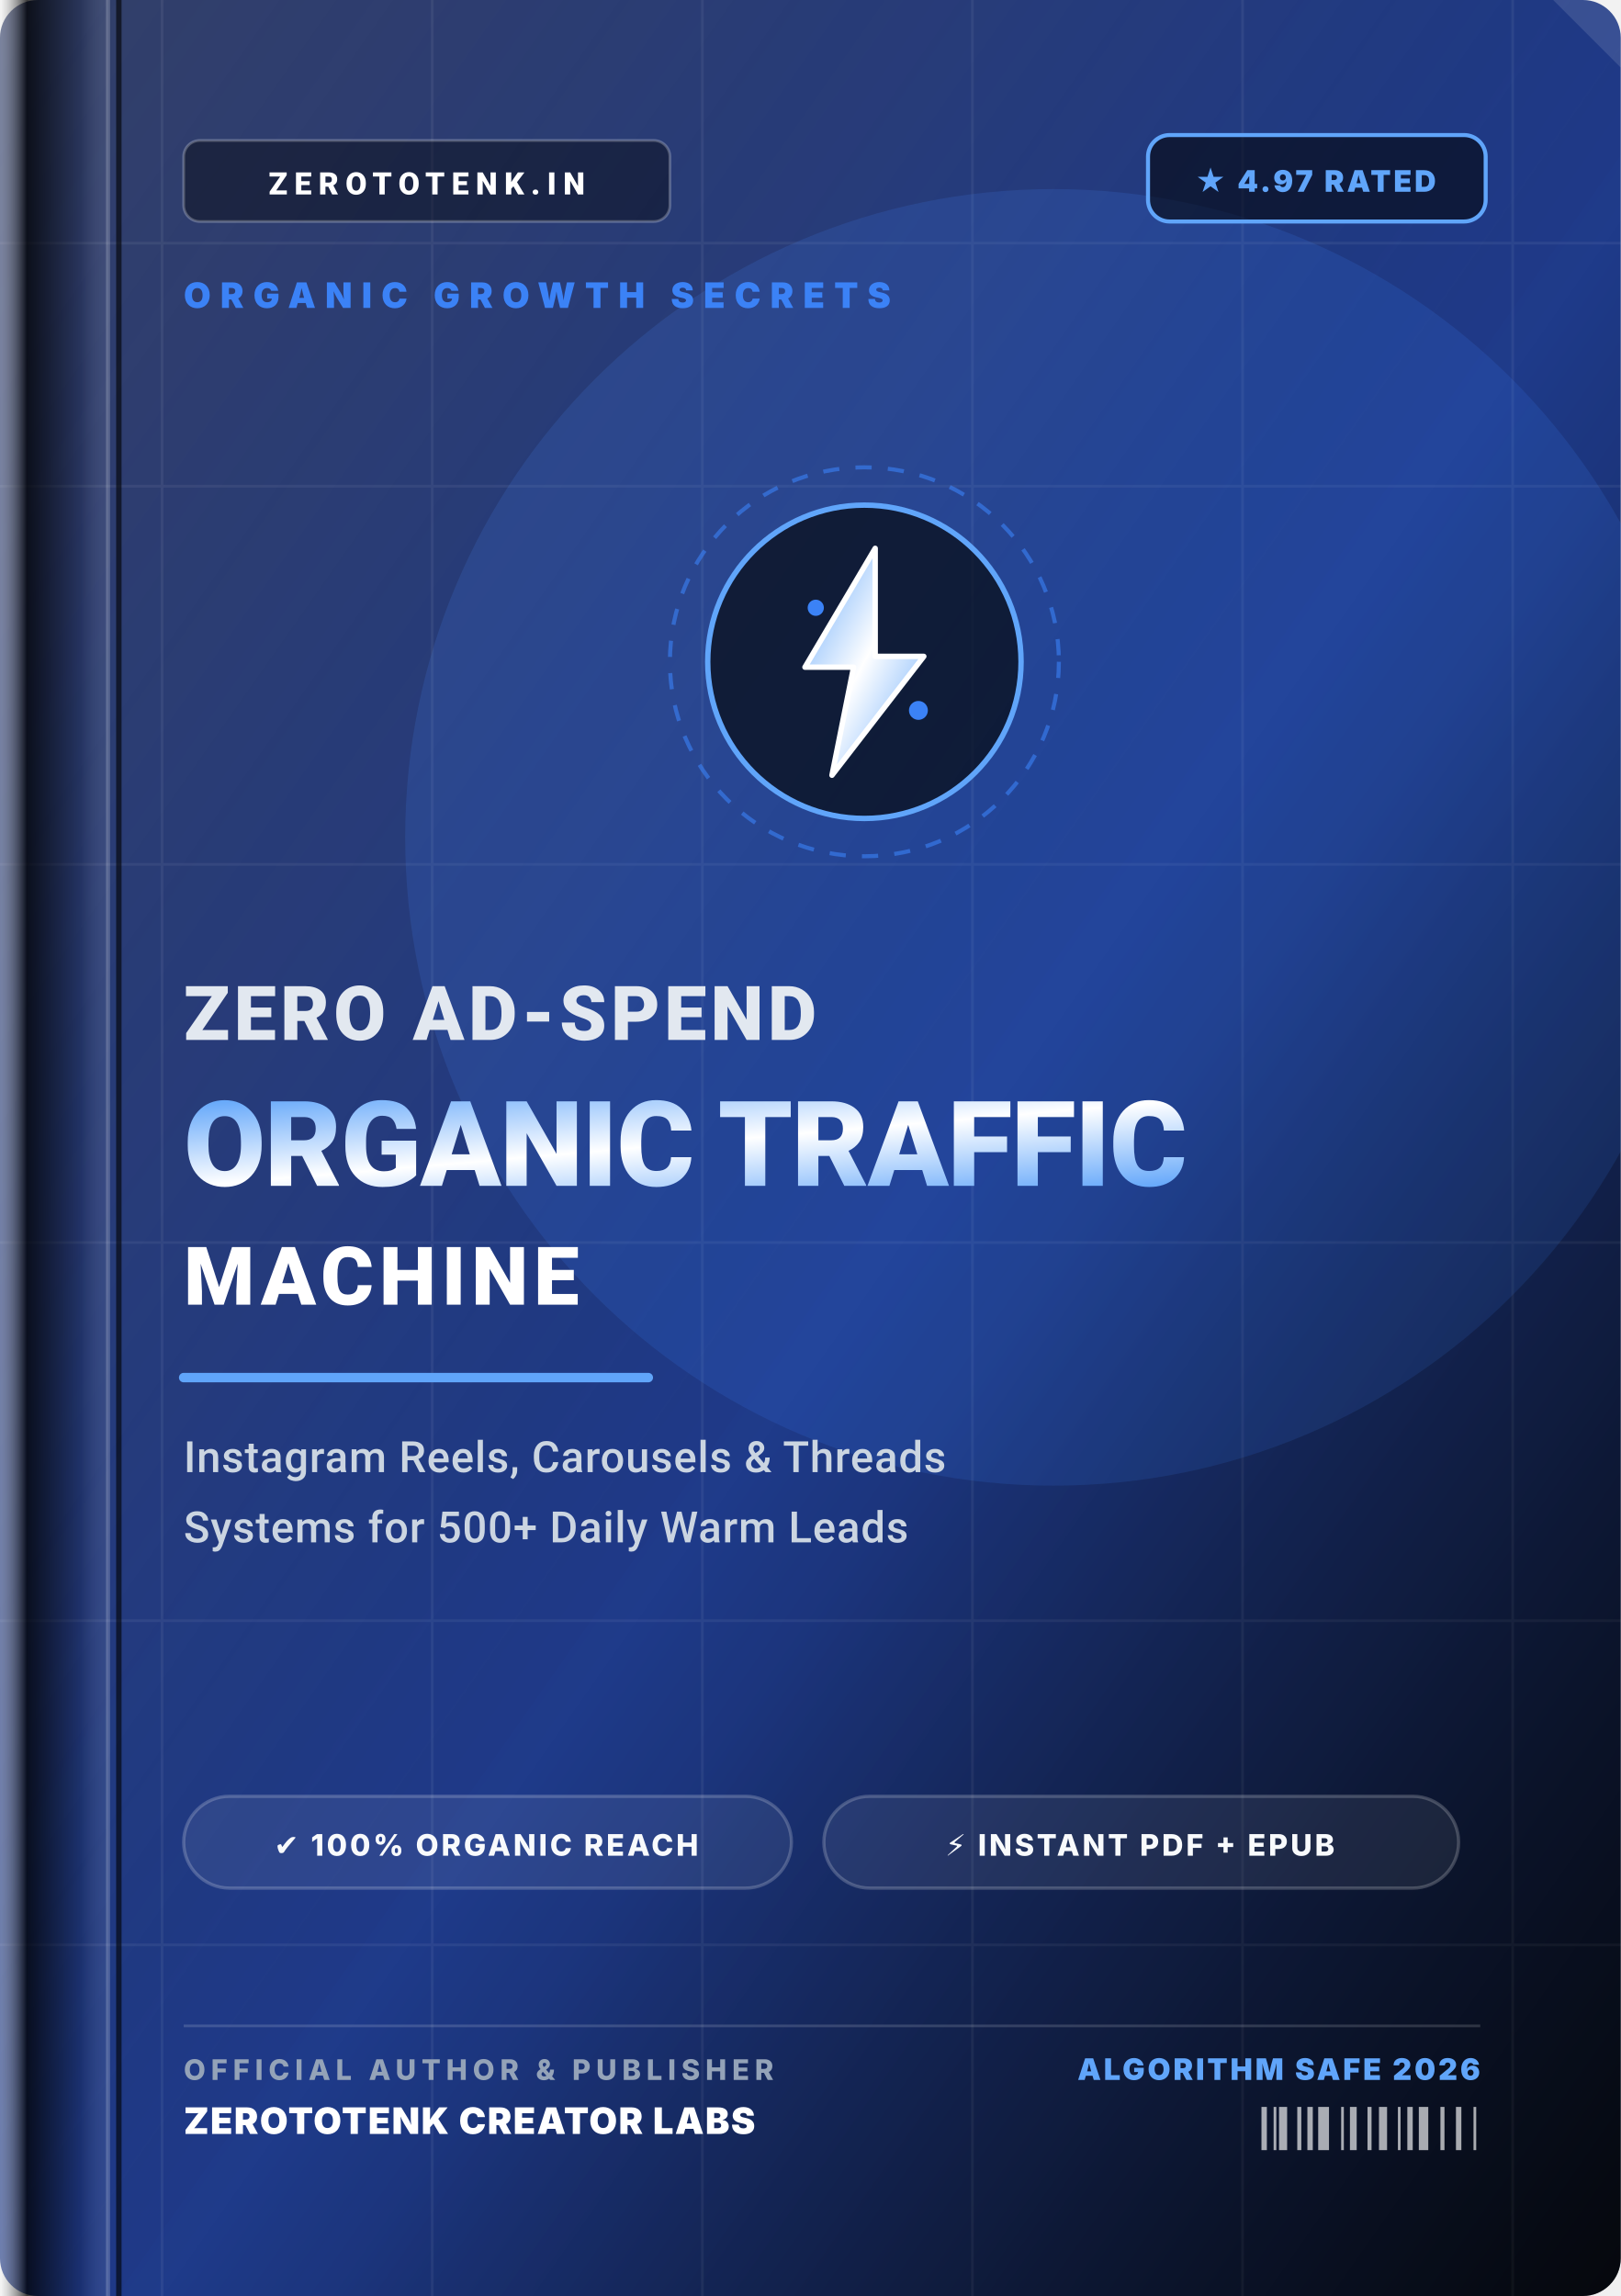
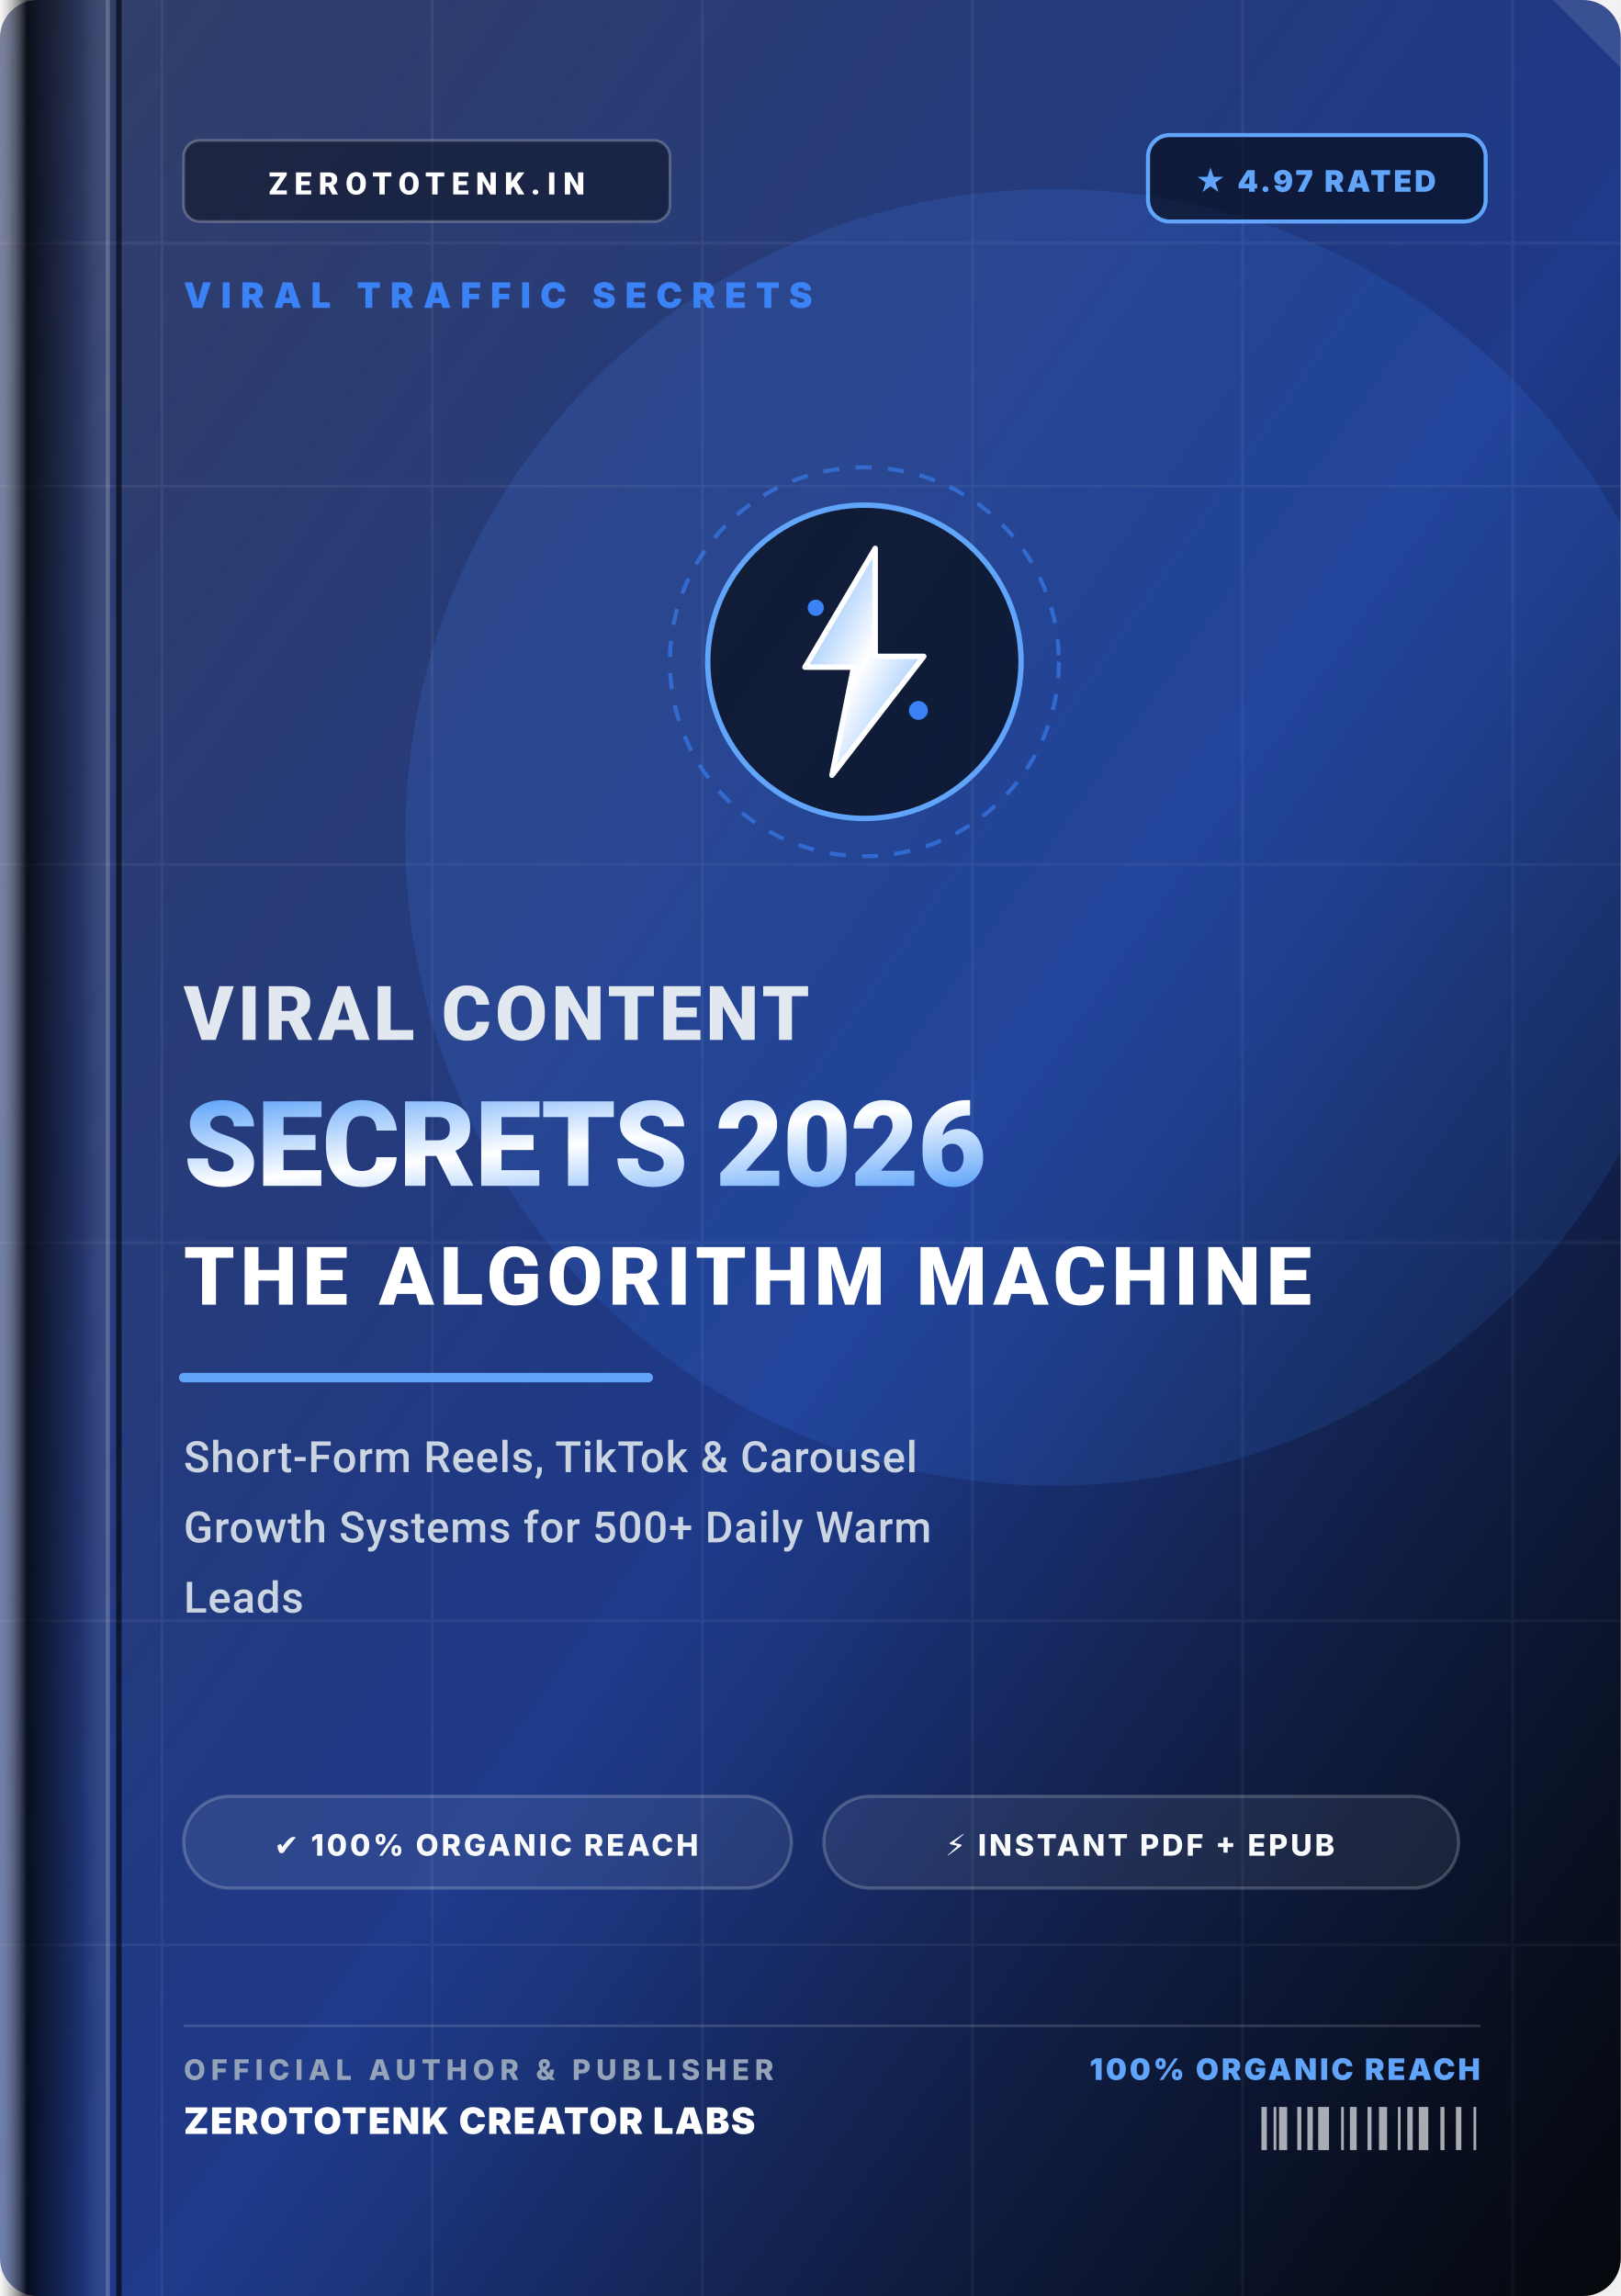
<svg xmlns="http://www.w3.org/2000/svg" viewBox="0 0 600 850" width="100%" height="100%">
  <defs>
    <linearGradient id="bg-zero-ad-spend-traffic-machine" x1="0%" y1="0%" x2="100%" y2="100%">
      <stop offset="0%" stop-color="#172554" />
      <stop offset="55%" stop-color="#1e3a8a" />
      <stop offset="100%" stop-color="#080c14" />
    </linearGradient>
    <linearGradient id="spineGrad" x1="0%" y1="0%" x2="100%" y2="0%">
      <stop offset="0%" stop-color="rgba(255,255,255,0.35)" />
      <stop offset="25%" stop-color="rgba(0,0,0,0.75)" />
      <stop offset="75%" stop-color="rgba(0,0,0,0.15)" />
      <stop offset="100%" stop-color="rgba(255,255,255,0.08)" />
    </linearGradient>
    <linearGradient id="goldText" x1="0%" y1="0%" x2="100%" y2="100%">
      <stop offset="0%" stop-color="#60a5fa" />
      <stop offset="50%" stop-color="#ffffff" />
      <stop offset="100%" stop-color="#60a5fa" />
    </linearGradient>
    <linearGradient id="diagonalGloss" x1="0%" y1="0%" x2="100%" y2="100%">
      <stop offset="0%" stop-color="rgba(255,255,255,0.12)" />
      <stop offset="40%" stop-color="rgba(255,255,255,0.03)" />
      <stop offset="60%" stop-color="rgba(0,0,0,0)" />
      <stop offset="100%" stop-color="rgba(0,0,0,0.4)" />
    </linearGradient>
    <filter id="shadow" x="-10%" y="-10%" width="120%" height="120%">
      <feDropShadow dx="0" dy="16" stdDeviation="24" flood-color="#000000" flood-opacity="0.7" />
    </filter>
  </defs>
  <rect x="0" y="0" width="600" height="850" rx="14" fill="url(#bg-zero-ad-spend-traffic-machine)" />
  <g opacity="0.06" stroke="#ffffff" stroke-width="1">
    <line x1="60" y1="0" x2="60" y2="850" />
    <line x1="160" y1="0" x2="160" y2="850" />
    <line x1="260" y1="0" x2="260" y2="850" />
    <line x1="360" y1="0" x2="360" y2="850" />
    <line x1="460" y1="0" x2="460" y2="850" />
    <line x1="560" y1="0" x2="560" y2="850" />
    <line x1="0" y1="90" x2="600" y2="90" />
    <line x1="0" y1="180" x2="600" y2="180" />
    <line x1="0" y1="320" x2="600" y2="320" />
    <line x1="0" y1="460" x2="600" y2="460" />
    <line x1="0" y1="600" x2="600" y2="600" />
    <line x1="0" y1="720" x2="600" y2="720" />
  </g>
  <circle cx="390" cy="310" r="240" fill="#3b82f6" opacity="0.16" />
  <rect x="0" y="0" width="600" height="850" rx="14" fill="url(#diagonalGloss)" pointer-events="none" />
  <rect x="0" y="0" width="40" height="850" fill="url(#spineGrad)" />
  <line x1="40" y1="0" x2="40" y2="850" stroke="rgba(255,255,255,0.2)" stroke-width="1.5" />
  <line x1="44" y1="0" x2="44" y2="850" stroke="rgba(0,0,0,0.6)" stroke-width="2" />
  <g transform="translate(68, 52)">
    <rect x="0" y="0" width="180" height="30" rx="6" fill="rgba(0,0,0,0.4)" stroke="rgba(255,255,255,0.25)" stroke-width="1" />
    <text x="90" y="20" font-family="system-ui, -apple-system, BlinkMacSystemFont, 'Segoe UI', Roboto, sans-serif" font-size="11.5" font-weight="900" fill="#ffffff" letter-spacing="2.5" text-anchor="middle">ZEROTOTENK.IN</text>
  </g>
  <g transform="translate(425, 50)">
    <rect x="0" y="0" width="125" height="32" rx="8" fill="rgba(0,0,0,0.55)" stroke="#60a5fa" stroke-width="1.5" />
    <text x="62" y="21" font-family="system-ui, -apple-system, sans-serif" font-size="11" font-weight="900" fill="#60a5fa" letter-spacing="1" text-anchor="middle">★ 4.97 RATED</text>
  </g>
  <g transform="translate(68, 114)">
-     <text x="0" y="0" font-family="system-ui, -apple-system, sans-serif" font-size="13" font-weight="900" fill="#3b82f6" letter-spacing="3.5">ORGANIC GROWTH SECRETS</text>
+     <text x="0" y="0" font-family="system-ui, -apple-system, sans-serif" font-size="13" font-weight="900" fill="#3b82f6" letter-spacing="3.5">VIRAL TRAFFIC SECRETS</text>
  </g>
  <g transform="translate(320, 245)">
    <circle cx="0" cy="0" r="72" fill="none" stroke="#3b82f6" stroke-width="1.5" stroke-dasharray="6 6" opacity="0.6" />
    <circle cx="0" cy="0" r="58" fill="rgba(6,10,18,0.7)" stroke="#60a5fa" stroke-width="2" />
    <g stroke="#60a5fa" stroke-width="2" stroke-linejoin="round" fill="#60a5fa">
      <polygon points="4,-42 -22,2 -4,2 -12,42 22,-2 4,-2" fill="url(#goldText)" stroke="#ffffff" stroke-width="2" />
      <circle cx="-18" cy="-20" r="3" fill="#3b82f6" stroke="none" />
      <circle cx="20" cy="18" r="3.5" fill="#3b82f6" stroke="none" />
    </g>
  </g>
  <g transform="translate(68, 385)">
-     <text x="0" y="0" font-family="system-ui, -apple-system, BlinkMacSystemFont, 'Segoe UI', Roboto, sans-serif" font-size="28" font-weight="800" fill="#e2e8f0" letter-spacing="1.5">ZERO AD-SPEND</text>
-     <text x="0" y="54" font-family="system-ui, -apple-system, BlinkMacSystemFont, 'Segoe UI', Roboto, sans-serif" font-size="44" font-weight="950" fill="url(#goldText)" letter-spacing="-0.5">ORGANIC TRAFFIC</text>
-     <text x="0" y="98" font-family="system-ui, -apple-system, BlinkMacSystemFont, 'Segoe UI', Roboto, sans-serif" font-size="30" font-weight="900" fill="#ffffff" letter-spacing="2">MACHINE</text>
+     <text x="0" y="0" font-family="system-ui, -apple-system, BlinkMacSystemFont, 'Segoe UI', Roboto, sans-serif" font-size="28" font-weight="800" fill="#e2e8f0" letter-spacing="1.5">VIRAL CONTENT</text>
+     <text x="0" y="54" font-family="system-ui, -apple-system, BlinkMacSystemFont, 'Segoe UI', Roboto, sans-serif" font-size="44" font-weight="950" fill="url(#goldText)" letter-spacing="-0.5">SECRETS 2026</text>
+     <text x="0" y="98" font-family="system-ui, -apple-system, BlinkMacSystemFont, 'Segoe UI', Roboto, sans-serif" font-size="30" font-weight="900" fill="#ffffff" letter-spacing="2">THE ALGORITHM MACHINE</text>
  </g>
  <line x1="68" y1="510" x2="240" y2="510" stroke="#60a5fa" stroke-width="3.5" stroke-linecap="round" />
  <g transform="translate(68, 545)">
-     <text x="0" y="0" font-family="system-ui, -apple-system, BlinkMacSystemFont, 'Segoe UI', Roboto, sans-serif" font-size="16" font-weight="500" fill="#cbd5e1" letter-spacing="0.3">Instagram Reels, Carousels &amp; Threads</text>
-     <text x="0" y="26" font-family="system-ui, -apple-system, BlinkMacSystemFont, 'Segoe UI', Roboto, sans-serif" font-size="16" font-weight="500" fill="#cbd5e1" letter-spacing="0.3">Systems for 500+ Daily Warm Leads</text>
+     <text x="0" y="0" font-family="system-ui, -apple-system, BlinkMacSystemFont, 'Segoe UI', Roboto, sans-serif" font-size="16" font-weight="500" fill="#cbd5e1" letter-spacing="0.3">Short-Form Reels, TikTok &amp; Carousel</text>
+     <text x="0" y="26" font-family="system-ui, -apple-system, BlinkMacSystemFont, 'Segoe UI', Roboto, sans-serif" font-size="16" font-weight="500" fill="#cbd5e1" letter-spacing="0.3">Growth Systems for 500+ Daily Warm</text>
+     <text x="0" y="52" font-family="system-ui, -apple-system, BlinkMacSystemFont, 'Segoe UI', Roboto, sans-serif" font-size="16" font-weight="500" fill="#cbd5e1" letter-spacing="0.3">Leads</text>
  </g>
  <g transform="translate(68, 665)">
    <rect x="0" y="0" width="225" height="34" rx="17" fill="rgba(255,255,255,0.07)" stroke="rgba(255,255,255,0.2)" stroke-width="1.2" />
    <text x="112" y="22" font-family="system-ui, -apple-system, sans-serif" font-size="11" font-weight="800" fill="#f8fafc" letter-spacing="1" text-anchor="middle">✔ 100% ORGANIC REACH</text>
  </g>
  <g transform="translate(305, 665)">
    <rect x="0" y="0" width="235" height="34" rx="17" fill="rgba(255,255,255,0.07)" stroke="rgba(255,255,255,0.2)" stroke-width="1.2" />
    <text x="117" y="22" font-family="system-ui, -apple-system, sans-serif" font-size="11" font-weight="800" fill="#f8fafc" letter-spacing="1" text-anchor="middle">⚡ INSTANT PDF + EPUB</text>
  </g>
  <g transform="translate(68, 770)">
    <line x1="0" y1="-20" x2="480" y2="-20" stroke="rgba(255,255,255,0.15)" stroke-width="1" />
    <text x="0" y="0" font-family="system-ui, -apple-system, sans-serif" font-size="10.5" font-weight="800" fill="#94a3b8" letter-spacing="2">OFFICIAL AUTHOR &amp; PUBLISHER</text>
    <text x="0" y="20" font-family="system-ui, -apple-system, sans-serif" font-size="13.5" font-weight="900" fill="#ffffff" letter-spacing="0.5">ZEROTOTENK CREATOR LABS</text>
-     <text x="480" y="0" font-family="system-ui, -apple-system, sans-serif" font-size="11" font-weight="900" fill="#60a5fa" letter-spacing="1" text-anchor="end">ALGORITHM SAFE 2026</text>
+     <text x="480" y="0" font-family="system-ui, -apple-system, sans-serif" font-size="11" font-weight="900" fill="#60a5fa" letter-spacing="1" text-anchor="end">100% ORGANIC REACH</text>
    <g transform="translate(400, 10)" opacity="0.65">
      <line x1="0" y1="0" x2="0" y2="16" stroke="#ffffff" stroke-width="2" />
      <line x1="4" y1="0" x2="4" y2="16" stroke="#ffffff" stroke-width="1" />
      <line x1="7" y1="0" x2="7" y2="16" stroke="#ffffff" stroke-width="3" />
      <line x1="13" y1="0" x2="13" y2="16" stroke="#ffffff" stroke-width="1.5" />
      <line x1="17" y1="0" x2="17" y2="16" stroke="#ffffff" stroke-width="2" />
      <line x1="22" y1="0" x2="22" y2="16" stroke="#ffffff" stroke-width="4" />
      <line x1="29" y1="0" x2="29" y2="16" stroke="#ffffff" stroke-width="1" />
      <line x1="33" y1="0" x2="33" y2="16" stroke="#ffffff" stroke-width="2.5" />
      <line x1="39" y1="0" x2="39" y2="16" stroke="#ffffff" stroke-width="1.5" />
      <line x1="44" y1="0" x2="44" y2="16" stroke="#ffffff" stroke-width="3" />
      <line x1="50" y1="0" x2="50" y2="16" stroke="#ffffff" stroke-width="1" />
      <line x1="54" y1="0" x2="54" y2="16" stroke="#ffffff" stroke-width="2" />
      <line x1="59" y1="0" x2="59" y2="16" stroke="#ffffff" stroke-width="3.5" />
      <line x1="66" y1="0" x2="66" y2="16" stroke="#ffffff" stroke-width="1.5" />
      <line x1="72" y1="0" x2="72" y2="16" stroke="#ffffff" stroke-width="2" />
      <line x1="78" y1="0" x2="78" y2="16" stroke="#ffffff" stroke-width="1" />
    </g>
  </g>
  <polygon points="575,0 600,0 600,25" fill="rgba(255,255,255,0.12)" />
</svg>
